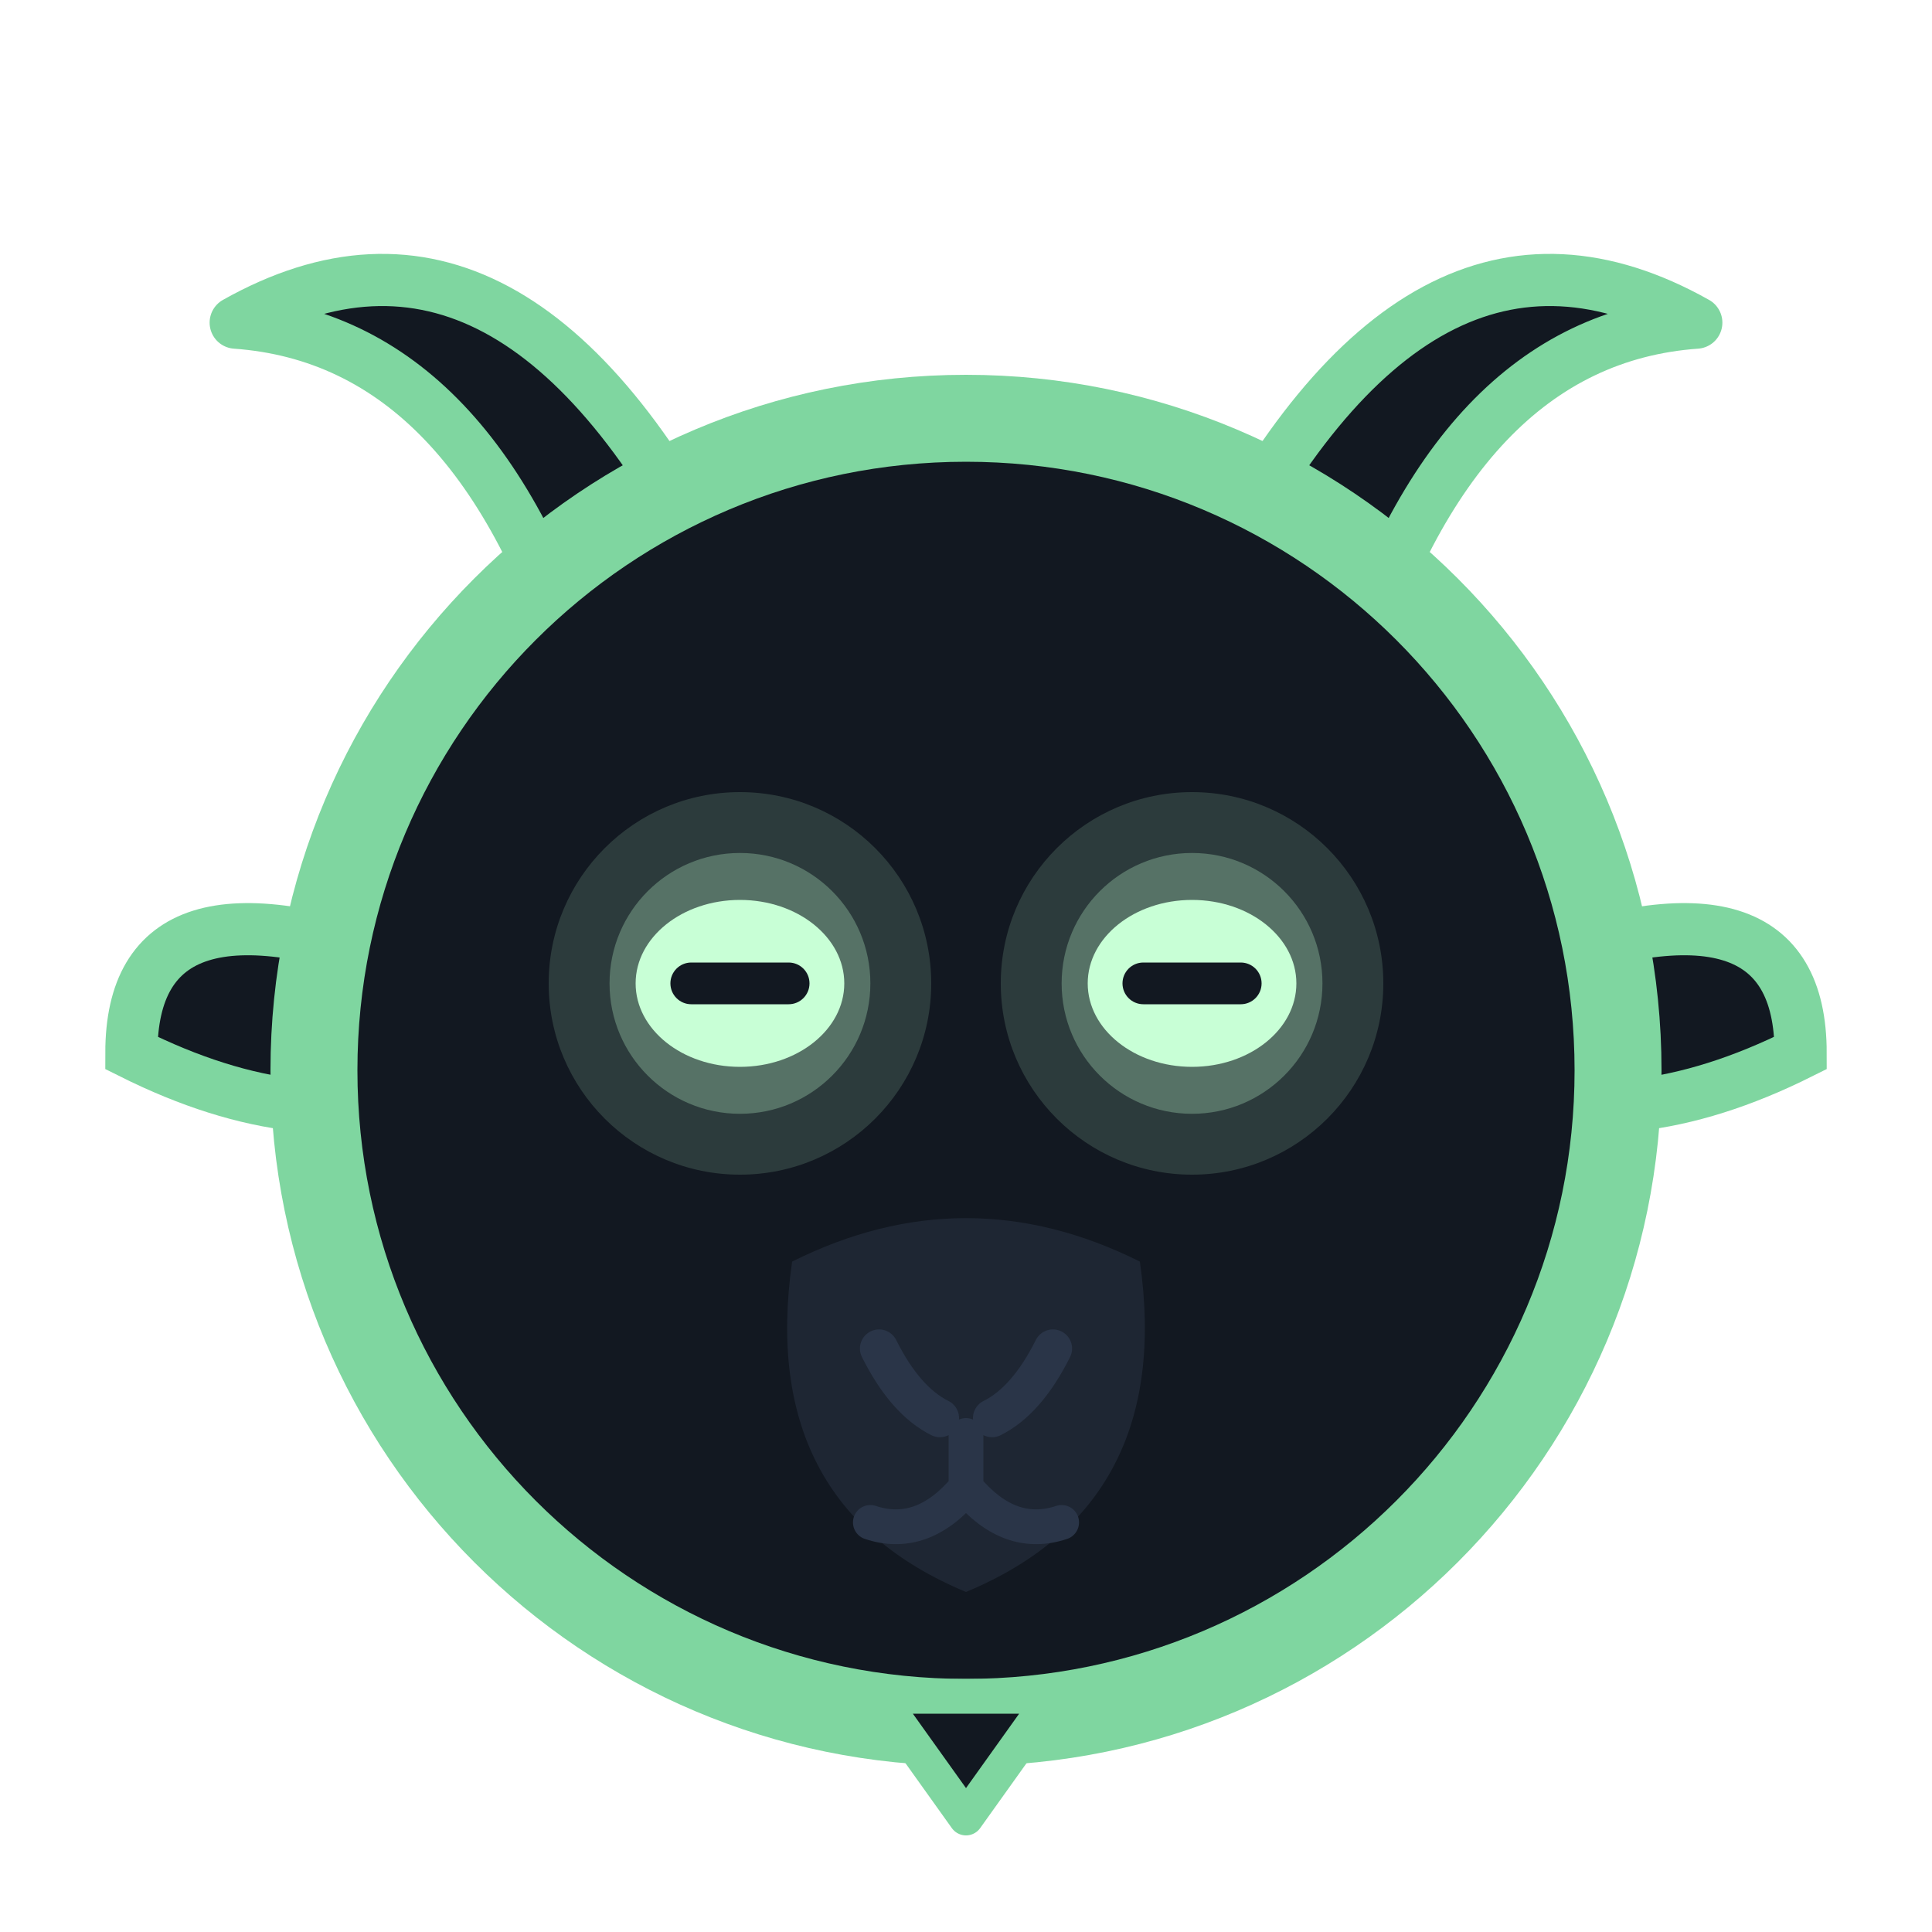
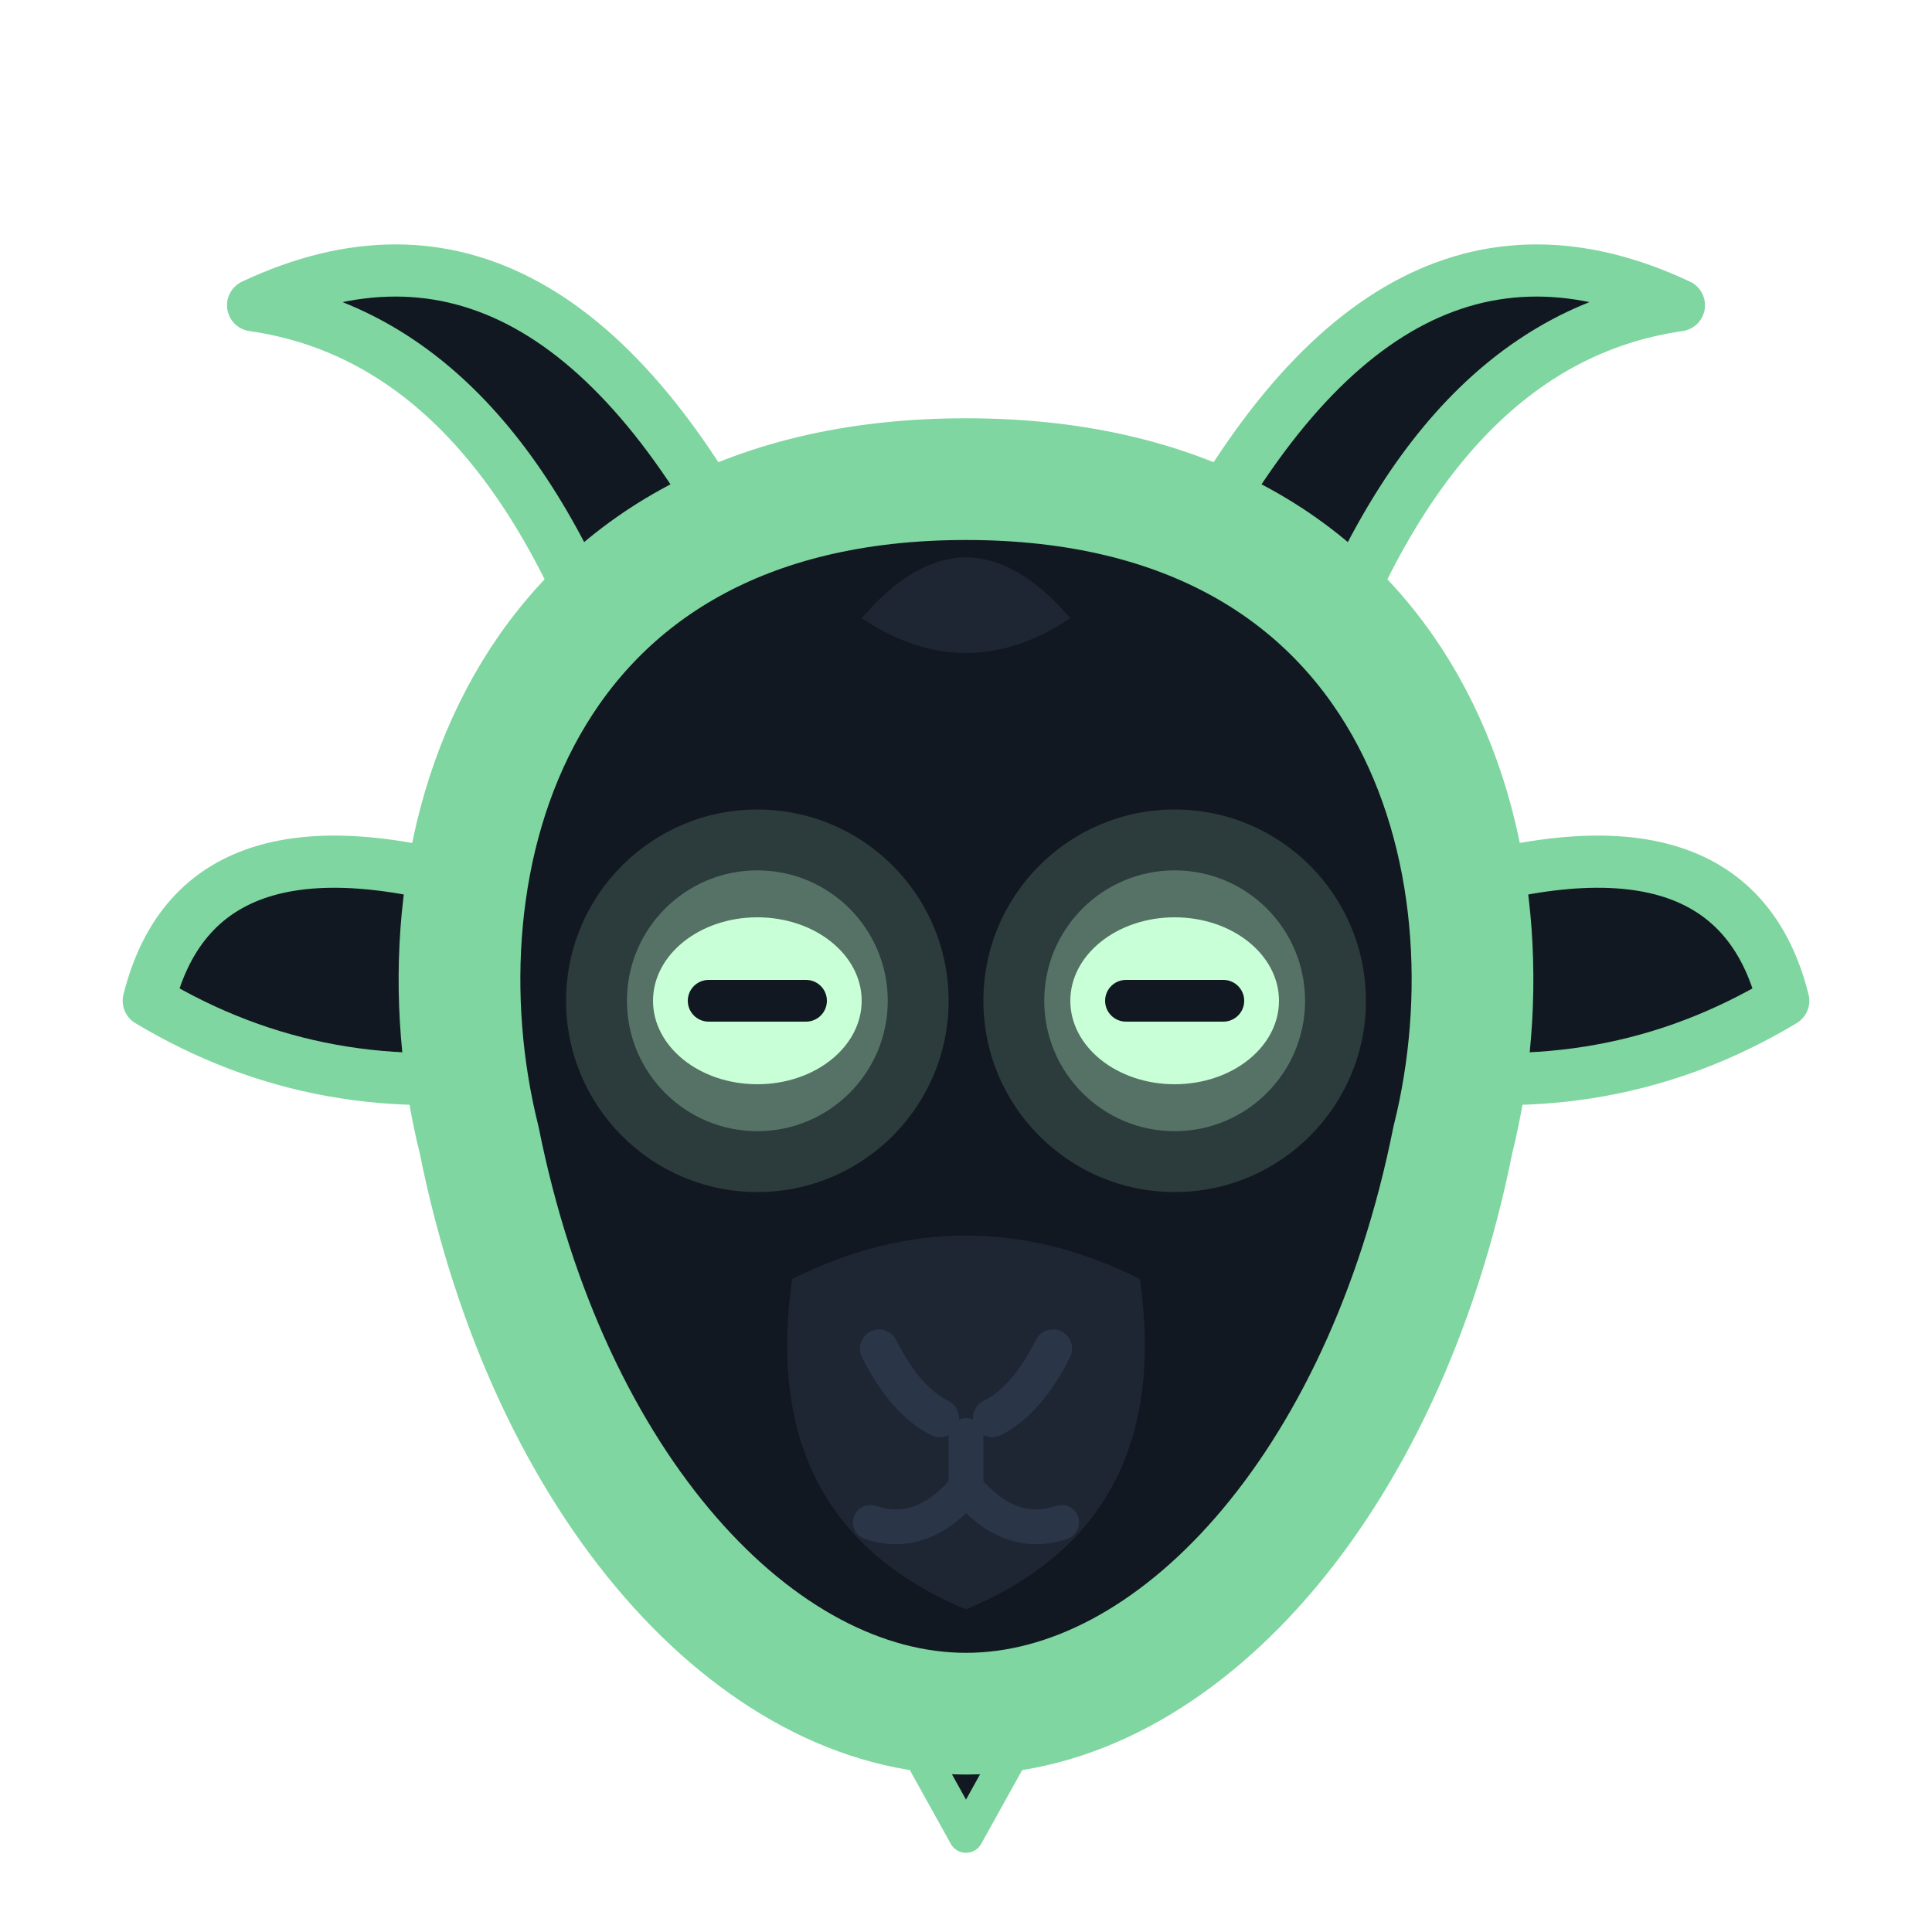
<svg xmlns="http://www.w3.org/2000/svg" width="100" height="100" viewBox="0 0 100 100">
  <g transform="translate(5 5) scale(0.9)">
-     <path d="M36 28 Q24 4 8 13 Q22 14 28 34 Z" fill="#121821" stroke="#7FD6A0" stroke-width="3" stroke-linejoin="round" />
-     <path d="M64 28 Q76 4 92 13 Q78 14 72 34 Z" fill="#121821" stroke="#7FD6A0" stroke-width="3" stroke-linejoin="round" />
-     <path d="M18 50 Q2 44 2 55 Q12 60 20 57 Z" fill="#121821" stroke="#7FD6A0" stroke-width="3" />
-     <path d="M82 50 Q98 44 98 55 Q88 60 80 57 Z" fill="#121821" stroke="#7FD6A0" stroke-width="3" />
-     <circle cx="50" cy="56" r="40" fill="#7FD6A0" />
-     <circle cx="50" cy="56" r="35" fill="#121821" />
-     <circle cx="37" cy="51" r="11" fill="#B8F5C8" fill-opacity="0.16" />
-     <circle cx="63" cy="51" r="11" fill="#B8F5C8" fill-opacity="0.16" />
-     <circle cx="37" cy="51" r="7.5" fill="#B8F5C8" fill-opacity="0.3" />
-     <circle cx="63" cy="51" r="7.5" fill="#B8F5C8" fill-opacity="0.3" />
-     <ellipse cx="37" cy="51" rx="6" ry="4.8" fill="#C8FFD6" />
-     <ellipse cx="63" cy="51" rx="6" ry="4.8" fill="#C8FFD6" />
-     <rect x="33" y="49.8" width="8" height="2.4" rx="1.2" fill="#121821" />
-     <rect x="59" y="49.8" width="8" height="2.4" rx="1.2" fill="#121821" />
-     <path d="M40 67 Q50 62 60 67 Q62 81 50 86 Q38 81 40 67 Z" fill="#1E2633" />
+     <path d="M38 28 Q26 4 9 12 Q23 14 30 34 Z" fill="#121821" stroke="#7FD6A0" stroke-width="3" stroke-linejoin="round" />
+     <path d="M62 28 Q74 4 91 12 Q77 14 70 34 Z" fill="#121821" stroke="#7FD6A0" stroke-width="3" stroke-linejoin="round" />
+     <path d="M24 46 Q6 40 3 52 Q13 58 25 56 Z" fill="#121821" stroke="#7FD6A0" stroke-width="3" stroke-linejoin="round" />
+     <path d="M76 46 Q94 40 97 52 Q87 58 75 56 Z" fill="#121821" stroke="#7FD6A0" stroke-width="3" stroke-linejoin="round" />
+     <path d="M45 91 L50 100 L55 91 Z" fill="#121821" stroke="#7FD6A0" stroke-width="2" stroke-linejoin="round" />
+     <path d="M50 22 C76 22 82 44 78 60 C74 80 62 93 50 93 C38 93 26 80 22 60 C18 44 24 22 50 22 Z" fill="#121821" stroke="#7FD6A0" stroke-width="7" stroke-linejoin="round" />
+     <path d="M44 30 Q50 23 56 30 Q50 34 44 30 Z" fill="#1E2633" />
+     <circle cx="38" cy="52" r="11" fill="#B8F5C8" fill-opacity="0.16" />
+     <circle cx="62" cy="52" r="11" fill="#B8F5C8" fill-opacity="0.16" />
+     <circle cx="38" cy="52" r="7.5" fill="#B8F5C8" fill-opacity="0.3" />
+     <circle cx="62" cy="52" r="7.5" fill="#B8F5C8" fill-opacity="0.3" />
+     <ellipse cx="38" cy="52" rx="6" ry="4.8" fill="#C8FFD6" />
+     <ellipse cx="62" cy="52" rx="6" ry="4.8" fill="#C8FFD6" />
+     <rect x="34" y="50.8" width="8" height="2.4" rx="1.2" fill="#121821" />
+     <rect x="58" y="50.8" width="8" height="2.4" rx="1.2" fill="#121821" />
+     <path d="M40 68 Q50 63 60 68 Q62 82 50 87 Q38 82 40 68 Z" fill="#1E2633" />
    <path d="M45 72 Q46.5 75 48.5 76 M55 72 Q53.5 75 51.5 76" fill="none" stroke="#2A3548" stroke-width="2.2" stroke-linecap="round" />
    <path d="M50 77 L50 80 M50 80 Q47.5 83 44.5 82 M50 80 Q52.5 83 55.5 82" fill="none" stroke="#2A3548" stroke-width="2" stroke-linecap="round" />
-     <path d="M45 92 L50 99 L55 92 Z" fill="#121821" stroke="#7FD6A0" stroke-width="2" stroke-linejoin="round" />
  </g>
</svg>
